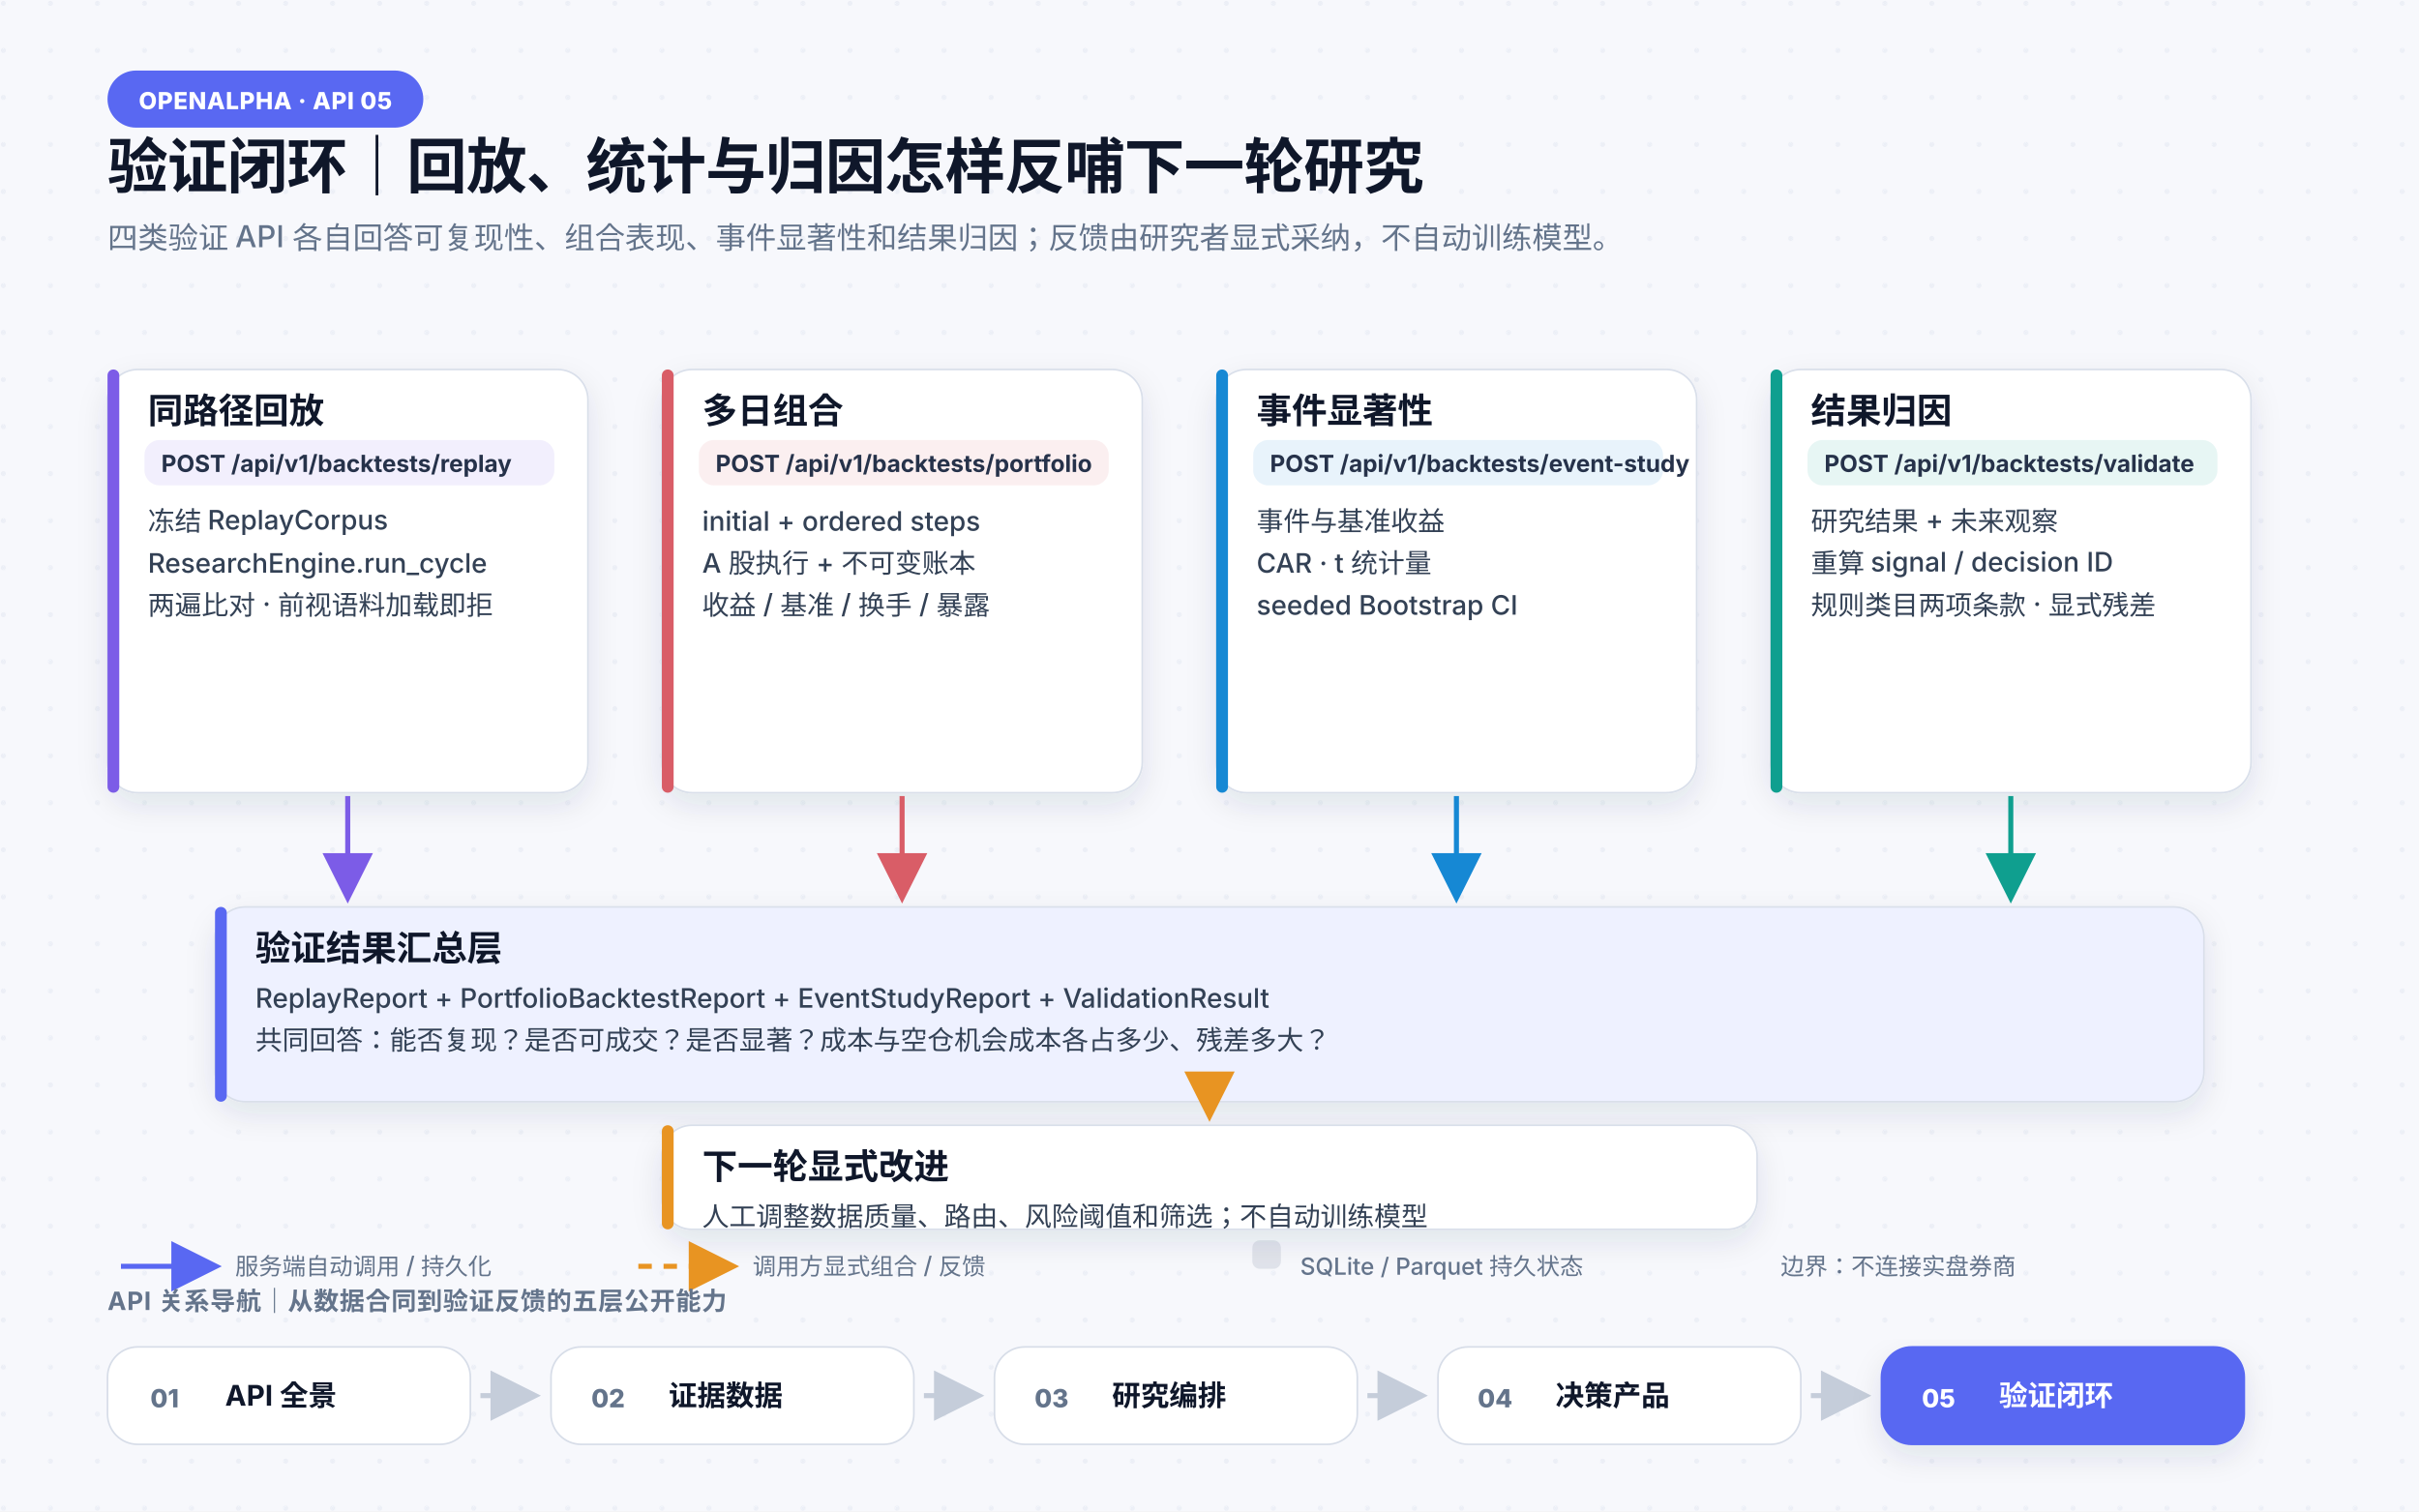
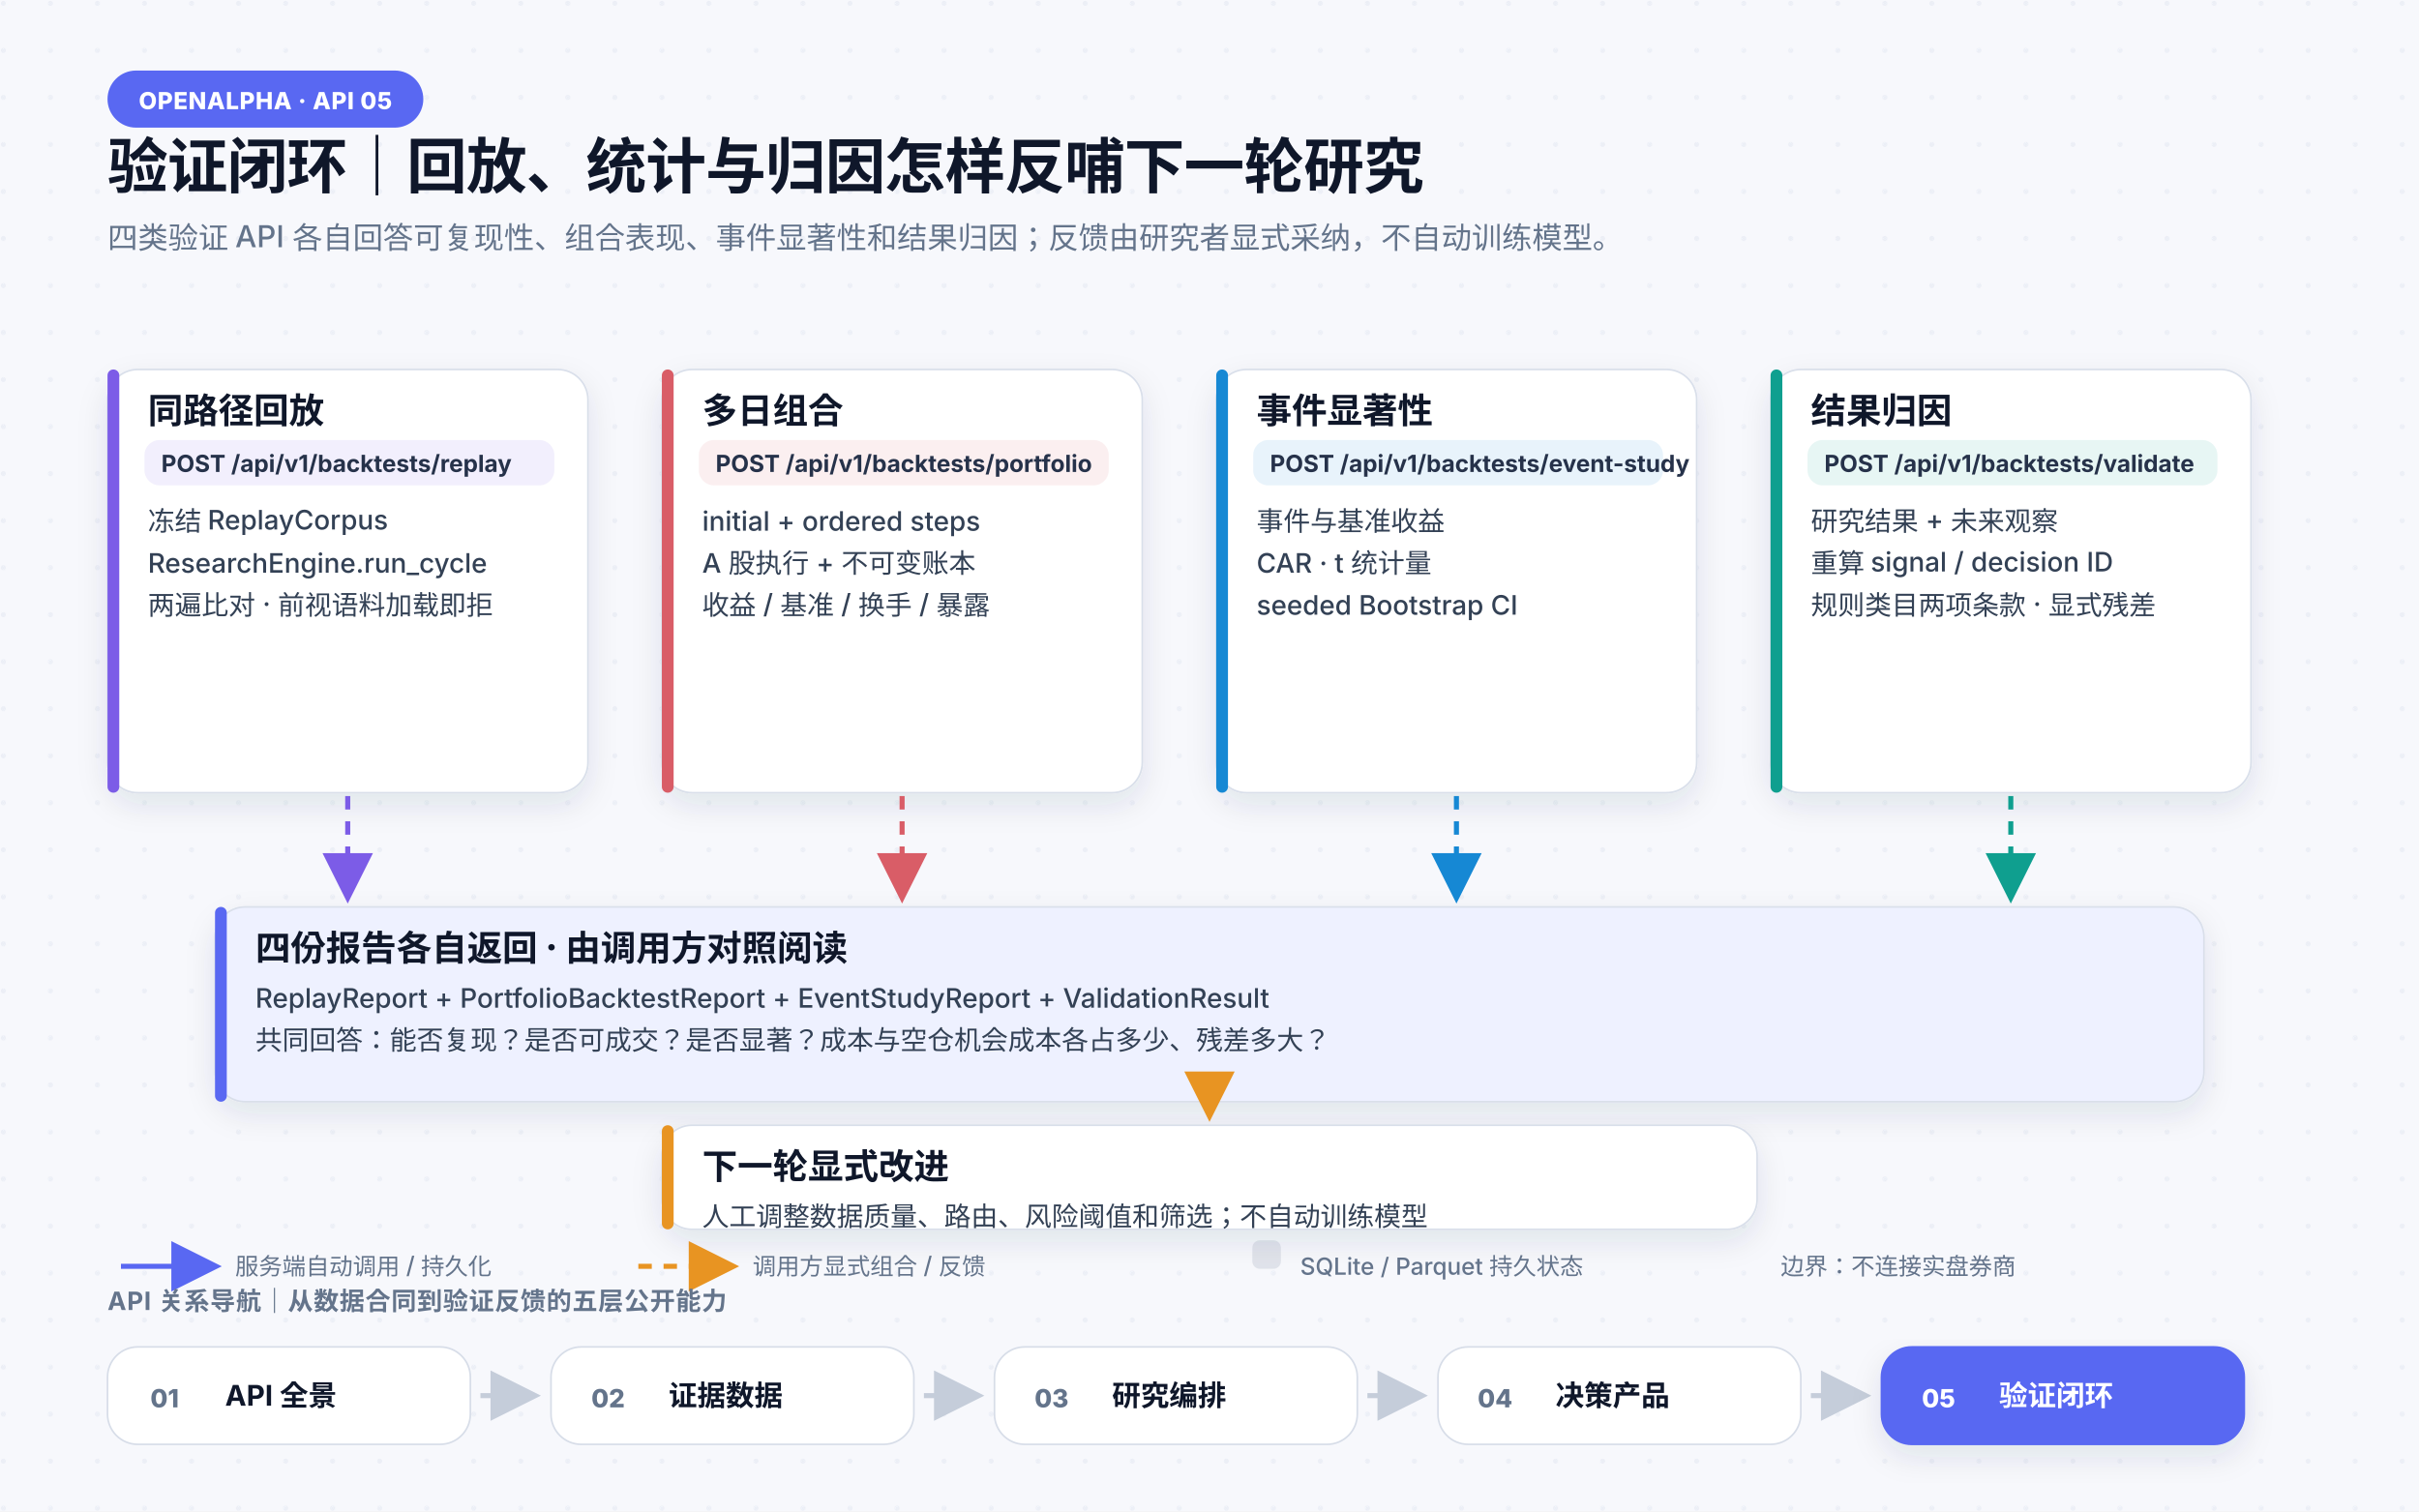
<svg xmlns="http://www.w3.org/2000/svg" width="1440" height="900" viewBox="0 0 1440 900" role="img" aria-labelledby="title desc">
  <defs>
    <filter id="shadow" x="-20%" y="-20%" width="140%" height="160%">
      <feDropShadow dx="0" dy="7" stdDeviation="9" flood-color="#27324A" flood-opacity=".10" />
    </filter>
    <marker id="arrow" markerWidth="10" markerHeight="10" refX="8" refY="5" orient="auto" markerUnits="strokeWidth">
      <path d="M0,0 L10,5 L0,10 z" fill="context-stroke" />
    </marker>
    <pattern id="dots" width="28" height="28" patternUnits="userSpaceOnUse">
      <circle cx="2" cy="2" r="1.5" fill="#D8DEEB" />
    </pattern>
    <style>
      text { font-family: Inter, "Noto Sans SC", "Microsoft YaHei", Arial, sans-serif; }
      .title { font-size: 36px; font-weight: 760; fill: #0F172A; letter-spacing: -.4px; }
      .subtitle { font-size: 18px; font-weight: 450; fill: #64748B; }
      .section { font-size: 14px; font-weight: 800; letter-spacing: 1.1px; }
      .cardTitle { font-size: 21px; font-weight: 760; fill: #0F172A; }
      .body { font-size: 16px; font-weight: 500; fill: #334155; }
      .small { font-size: 14px; font-weight: 520; fill: #64748B; }
      .endpoint { font-size: 14px; font-weight: 720; fill: #26324A; }
      .pill { font-size: 14px; font-weight: 780; letter-spacing: .35px; }
      .arrowLabel { font-size: 13px; font-weight: 700; fill: #64748B; }
      .navCaption { font-size: 15px; font-weight: 650; fill: #64748B; letter-spacing: .4px; }
      .navNumber { font-size: 15px; font-weight: 800; }
      .navLabel { font-size: 17px; font-weight: 720; }
    </style>
  </defs>
  <rect width="1440" height="900" fill="#F7F8FC" />
  <rect width="1440" height="900" fill="url(#dots)" opacity=".36" />
  <rect x="64" y="42" width="188" height="34" rx="17" fill="#5968F2" />
  <text x="158" y="65" class="pill" text-anchor="middle" fill="#FFFFFF">OPENALPHA · API 05</text>
  <text x="64" y="112" class="title">验证闭环｜回放、统计与归因怎样反哺下一轮研究</text>
  <text x="64" y="148" class="subtitle">四类验证 API 各自回答可复现性、组合表现、事件显著性和结果归因；反馈由研究者显式采纳，不自动训练模型。</text>
  <rect x="64" y="220" width="286" height="252" rx="18" fill="#FFFFFF" stroke="#D9DFEA" filter="url(#shadow)" />
  <rect x="64" y="220" width="7" height="252" rx="3.5" fill="#7C5CE7" />
  <text x="88" y="252" class="cardTitle">同路径回放</text>
  <rect x="86" y="262" width="244" height="27" rx="9" fill="#7C5CE7" opacity=".10" />
  <text x="96" y="281" class="endpoint">POST /api/v1/backtests/replay</text>
  <text x="88" y="316" class="body">冻结 ReplayCorpus</text>
  <text x="88" y="341" class="body">ResearchEngine.run_cycle</text>
  <text x="88" y="366" class="body">两遍比对 · 前视语料加载即拒</text>
  <rect x="394" y="220" width="286" height="252" rx="18" fill="#FFFFFF" stroke="#D9DFEA" filter="url(#shadow)" />
  <rect x="394" y="220" width="7" height="252" rx="3.5" fill="#D95D67" />
  <text x="418" y="252" class="cardTitle">多日组合</text>
  <rect x="416" y="262" width="244" height="27" rx="9" fill="#D95D67" opacity=".10" />
  <text x="426" y="281" class="endpoint">POST /api/v1/backtests/portfolio</text>
  <text x="418" y="316" class="body">initial + ordered steps</text>
  <text x="418" y="341" class="body">A 股执行 + 不可变账本</text>
  <text x="418" y="366" class="body">收益 / 基准 / 换手 / 暴露</text>
  <rect x="724" y="220" width="286" height="252" rx="18" fill="#FFFFFF" stroke="#D9DFEA" filter="url(#shadow)" />
  <rect x="724" y="220" width="7" height="252" rx="3.5" fill="#1688D4" />
  <text x="748" y="252" class="cardTitle">事件显著性</text>
  <rect x="746" y="262" width="244" height="27" rx="9" fill="#1688D4" opacity=".10" />
  <text x="756" y="281" class="endpoint">POST /api/v1/backtests/event-study</text>
  <text x="748" y="316" class="body">事件与基准收益</text>
  <text x="748" y="341" class="body">CAR · t 统计量</text>
  <text x="748" y="366" class="body">seeded Bootstrap CI</text>
  <rect x="1054" y="220" width="286" height="252" rx="18" fill="#FFFFFF" stroke="#D9DFEA" filter="url(#shadow)" />
  <rect x="1054" y="220" width="7" height="252" rx="3.5" fill="#0F9F8F" />
  <text x="1078" y="252" class="cardTitle">结果归因</text>
  <rect x="1076" y="262" width="244" height="27" rx="9" fill="#0F9F8F" opacity=".10" />
  <text x="1086" y="281" class="endpoint">POST /api/v1/backtests/validate</text>
  <text x="1078" y="316" class="body">研究结果 + 未来观察</text>
  <text x="1078" y="341" class="body">重算 signal / decision ID</text>
  <text x="1078" y="366" class="body">规则类目两项条款 · 显式残差</text>
  <rect x="128" y="540" width="1184" height="116" rx="18" fill="#EEF1FF" stroke="#D9DFEA" filter="url(#shadow)" />
  <rect x="128" y="540" width="7" height="116" rx="3.5" fill="#5968F2" />
-   <text x="152" y="572" class="cardTitle">验证结果汇总层</text>
+   <text x="152" y="572" class="cardTitle">四份报告各自返回 · 由调用方对照阅读</text>
  <text x="152" y="600" class="body">ReplayReport + PortfolioBacktestReport + EventStudyReport + ValidationResult</text>
  <text x="152" y="625" class="body">共同回答：能否复现？是否可成交？是否显著？成本与空仓机会成本各占多少、残差多大？</text>
-   <path d="M 207 474 L 207 532" fill="none" stroke="#7C5CE7" stroke-width="3" marker-end="url(#arrow)" />
-   <path d="M 537 474 L 537 532" fill="none" stroke="#D95D67" stroke-width="3" marker-end="url(#arrow)" />
-   <path d="M 867 474 L 867 532" fill="none" stroke="#1688D4" stroke-width="3" marker-end="url(#arrow)" />
-   <path d="M 1197 474 L 1197 532" fill="none" stroke="#0F9F8F" stroke-width="3" marker-end="url(#arrow)" />
+   <path d="M 207 474 L 207 532" fill="none" stroke="#7C5CE7" stroke-width="3" stroke-dasharray="8 7" marker-end="url(#arrow)" />
+   <path d="M 537 474 L 537 532" fill="none" stroke="#D95D67" stroke-width="3" stroke-dasharray="8 7" marker-end="url(#arrow)" />
+   <path d="M 867 474 L 867 532" fill="none" stroke="#1688D4" stroke-width="3" stroke-dasharray="8 7" marker-end="url(#arrow)" />
+   <path d="M 1197 474 L 1197 532" fill="none" stroke="#0F9F8F" stroke-width="3" stroke-dasharray="8 7" marker-end="url(#arrow)" />
  <rect x="394" y="670" width="652" height="62" rx="18" fill="#FFFFFF" stroke="#D9DFEA" filter="url(#shadow)" />
  <rect x="394" y="670" width="7" height="62" rx="3.5" fill="#E89422" />
  <text x="418" y="702" class="cardTitle">下一轮显式改进</text>
  <text x="418" y="730" class="body">人工调整数据质量、路由、风险阈值和筛选；不自动训练模型</text>
  <path d="M 720 658 L 720 662" fill="none" stroke="#E89422" stroke-width="3" stroke-dasharray="8 7" marker-end="url(#arrow)" />
  <path d="M 72 754 L 126 754" fill="none" stroke="#5968F2" stroke-width="3" marker-end="url(#arrow)" />
  <text x="140" y="759" class="small">服务端自动调用 / 持久化</text>
  <path d="M 380 754 L 434 754" fill="none" stroke="#E89422" stroke-width="3" stroke-dasharray="8 7" marker-end="url(#arrow)" />
  <text x="448" y="759" class="small">调用方显式组合 / 反馈</text>
  <rect x="746" y="739" width="16" height="16" rx="4" fill="#64748B" opacity=".16" stroke="#64748B" />
  <text x="774" y="759" class="small">SQLite / Parquet 持久状态</text>
  <text x="1060" y="759" class="small">边界：不连接实盘券商</text>
  <text x="64" y="780" class="navCaption">API 关系导航｜从数据合同到验证反馈的五层公开能力</text>
  <rect x="64" y="802" width="216" height="58" rx="18" fill="#FFFFFF" stroke="#D7DDE8" />
  <text x="98" y="838" class="navNumber" text-anchor="middle" fill="#64748B">01</text>
  <text x="134" y="837" class="navLabel" fill="#0F172A">API 全景</text>
  <path d="M 286 831 L 316 831" fill="none" stroke="#C5CDDA" stroke-width="3" marker-end="url(#arrow)" />
  <rect x="328" y="802" width="216" height="58" rx="18" fill="#FFFFFF" stroke="#D7DDE8" />
  <text x="362" y="838" class="navNumber" text-anchor="middle" fill="#64748B">02</text>
  <text x="398" y="837" class="navLabel" fill="#0F172A">证据数据</text>
  <path d="M 550 831 L 580 831" fill="none" stroke="#C5CDDA" stroke-width="3" marker-end="url(#arrow)" />
  <rect x="592" y="802" width="216" height="58" rx="18" fill="#FFFFFF" stroke="#D7DDE8" />
  <text x="626" y="838" class="navNumber" text-anchor="middle" fill="#64748B">03</text>
  <text x="662" y="837" class="navLabel" fill="#0F172A">研究编排</text>
  <path d="M 814 831 L 844 831" fill="none" stroke="#C5CDDA" stroke-width="3" marker-end="url(#arrow)" />
  <rect x="856" y="802" width="216" height="58" rx="18" fill="#FFFFFF" stroke="#D7DDE8" />
  <text x="890" y="838" class="navNumber" text-anchor="middle" fill="#64748B">04</text>
  <text x="926" y="837" class="navLabel" fill="#0F172A">决策产品</text>
  <path d="M 1078 831 L 1108 831" fill="none" stroke="#C5CDDA" stroke-width="3" marker-end="url(#arrow)" />
  <rect x="1120" y="802" width="216" height="58" rx="18" fill="#5968F2" stroke="#5968F2" filter="url(#shadow)" />
  <text x="1154" y="838" class="navNumber" text-anchor="middle" fill="#FFFFFF">05</text>
  <text x="1190" y="837" class="navLabel" fill="#FFFFFF">验证闭环</text>
</svg>
